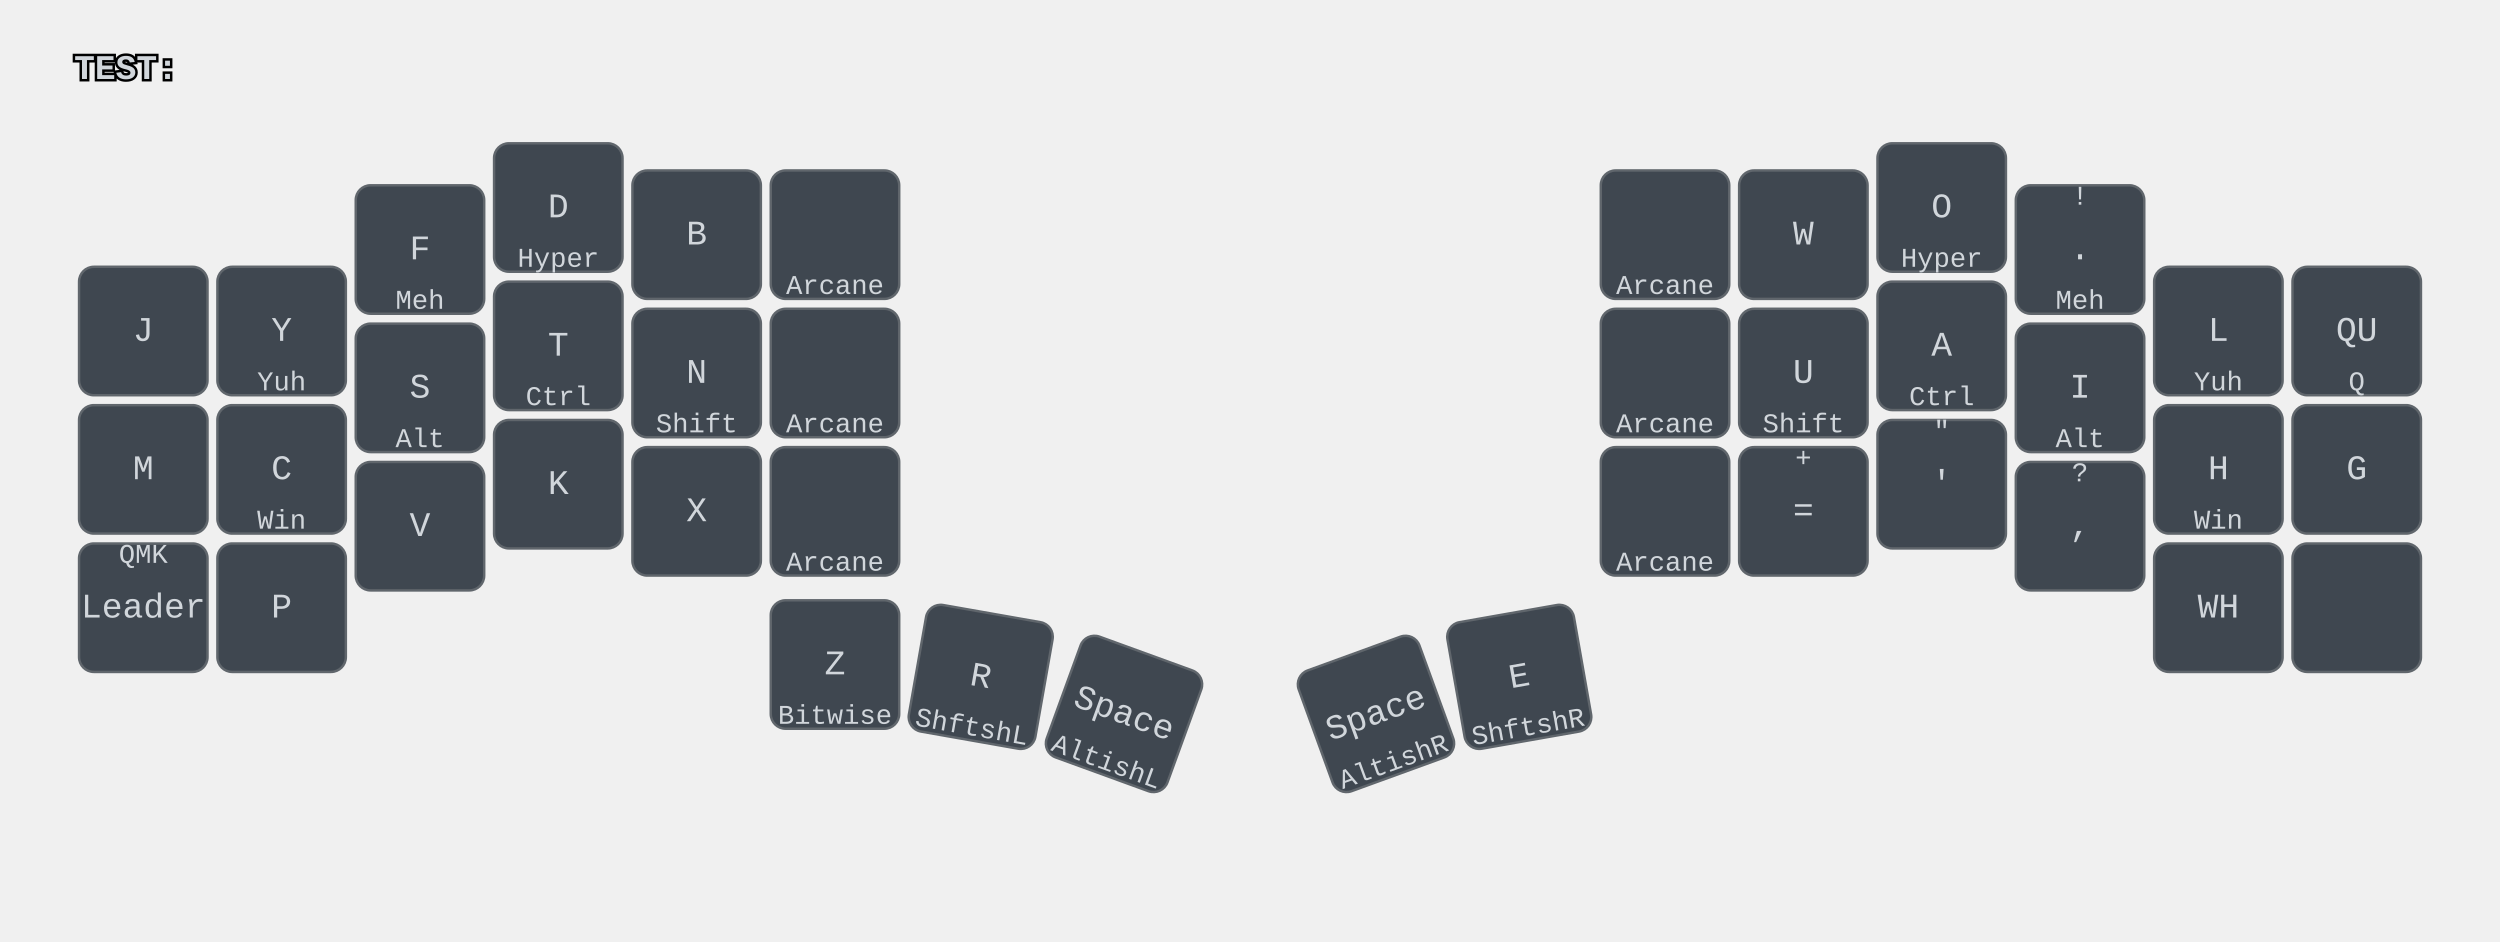
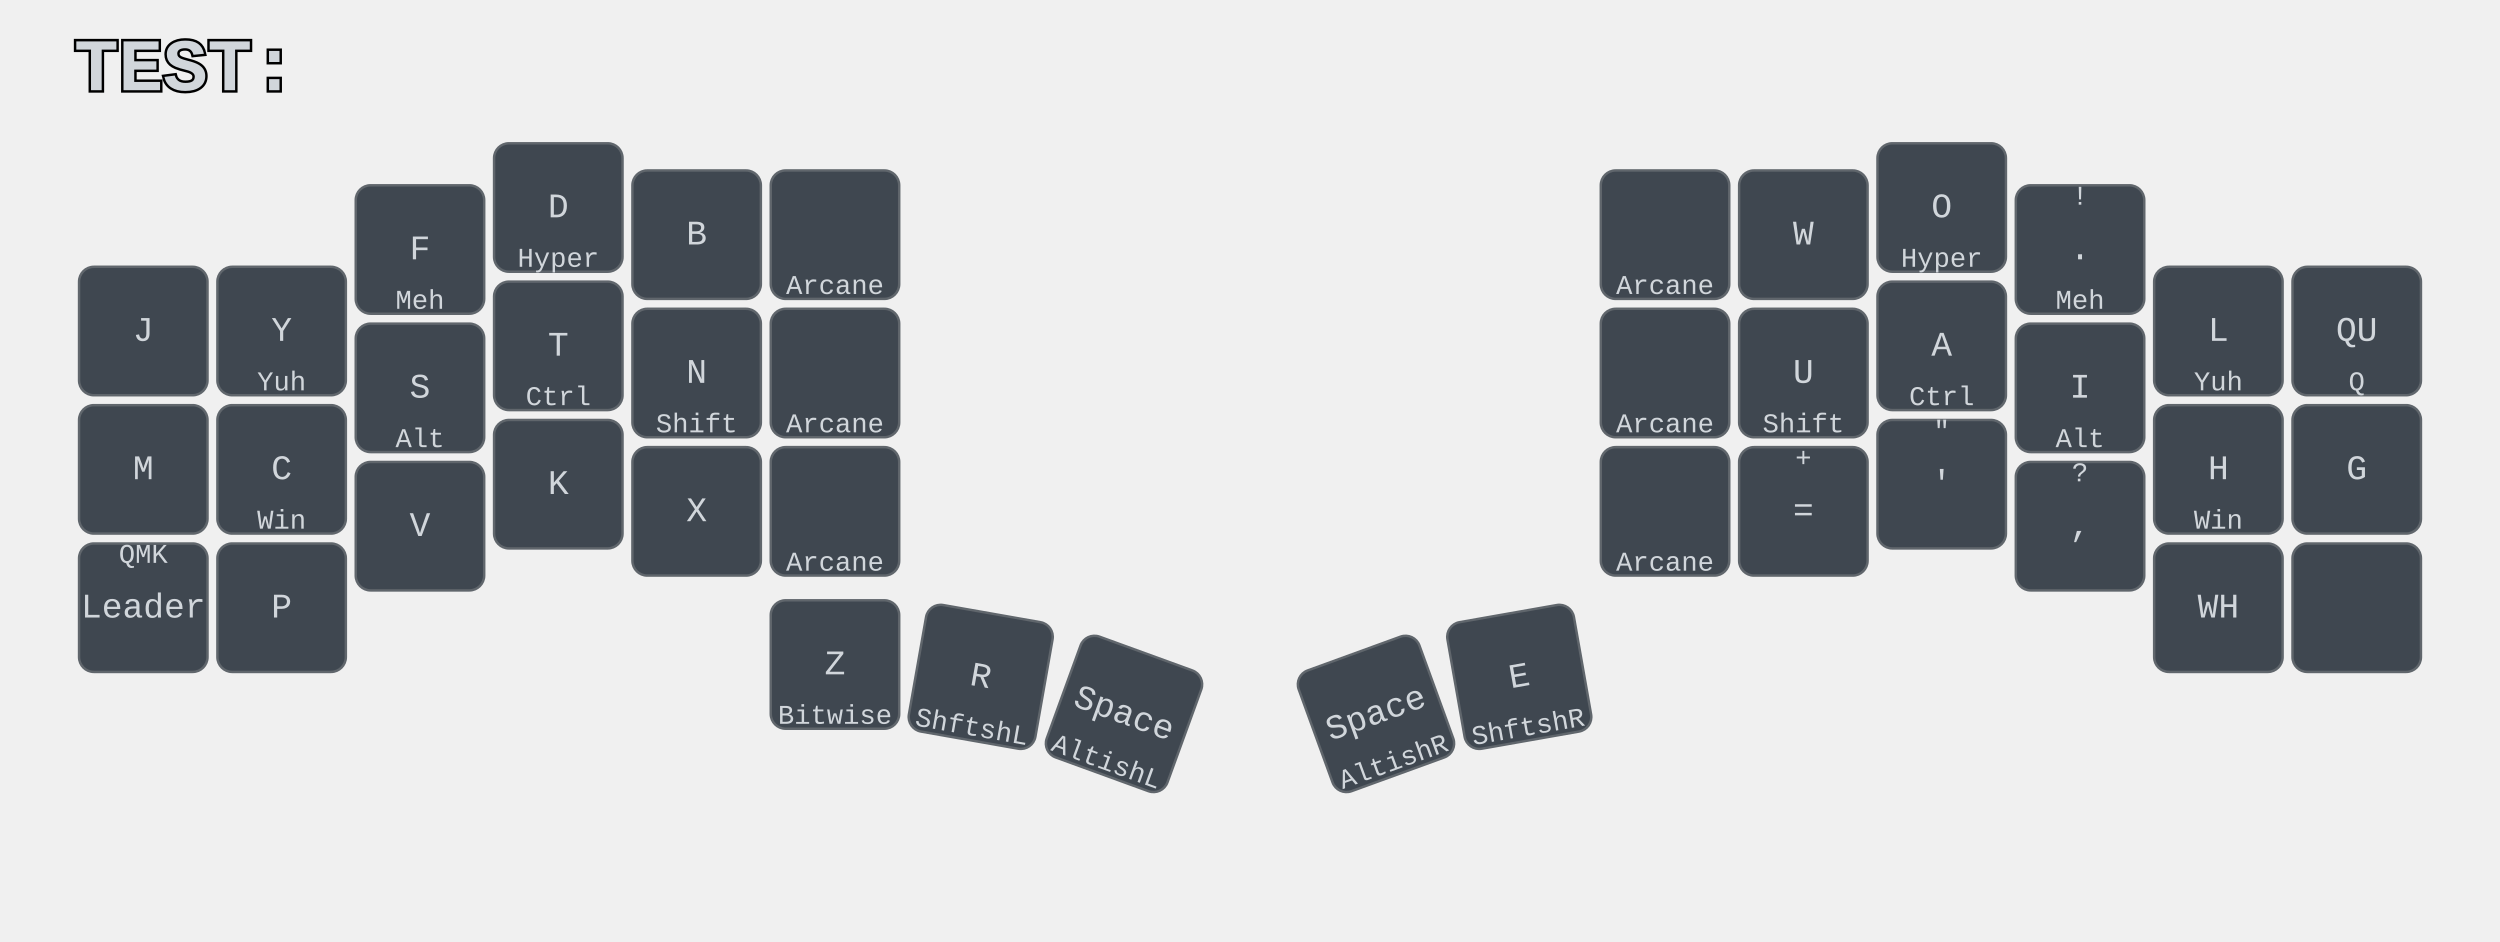
<svg xmlns="http://www.w3.org/2000/svg" xmlns:xlink="http://www.w3.org/1999/xlink" width="1012" height="381" viewBox="0 0 1012 381" class="keymap">
  <defs>/* start glyphs */
<svg id="mdi:arrow-bottom-left">
      <svg id="mdi-arrow-bottom-left" viewBox="0 0 24 24">
        <path d="M19,6.41L17.59,5L7,15.59V9H5V19H15V17H8.41L19,6.41Z" />
      </svg>
    </svg>
    <svg id="mdi:arrow-bottom-right">
      <svg id="mdi-arrow-bottom-right" viewBox="0 0 24 24">
        <path d="M5,6.41L6.41,5L17,15.59V9H19V19H9V17H15.59L5,6.41Z" />
      </svg>
    </svg>
    <svg id="mdi:arrow-left">
      <svg id="mdi-arrow-left" viewBox="0 0 24 24">
        <path d="M20,11V13H8L13.5,18.5L12.08,19.92L4.16,12L12.08,4.08L13.5,5.5L8,11H20Z" />
      </svg>
    </svg>
    <svg id="mdi:arrow-right">
      <svg id="mdi-arrow-right" viewBox="0 0 24 24">
        <path d="M4,11V13H16L10.5,18.5L11.92,19.92L19.84,12L11.92,4.08L10.5,5.5L16,11H4Z" />
      </svg>
    </svg>
    <svg id="mdi:arrow-top-left">
      <svg id="mdi-arrow-top-left" viewBox="0 0 24 24">
        <path d="M19,17.59L17.59,19L7,8.41V15H5V5H15V7H8.41L19,17.59Z" />
      </svg>
    </svg>
    <svg id="mdi:arrow-top-right">
      <svg id="mdi-arrow-top-right" viewBox="0 0 24 24">
        <path d="M5,17.59L15.59,7H9V5H19V15H17V8.41L6.41,19L5,17.59Z" />
      </svg>
    </svg>
  </defs>/* end glyphs */
<style>/* inherit to force styles through use tags */
svg path {
    fill: inherit;
}

/* font and background color specifications */
svg.keymap {
-     font-family: SFMono-Regular,Consolas,Liberation Mono,Menlo,monospace;
+     font-family: Monaspace Krypton,Consolas,Liberation Mono,Menlo,monospace;
    font-size: 14px;
    font-kerning: normal;
    text-rendering: optimizeLegibility;
    fill: #24292e;
}

/* default key styling */
rect.key {
    fill: #f6f8fa;
    stroke: #c9cccf;
    stroke-width: 1;
}

/* default key side styling, only used is draw_key_sides is set */
rect.side {
    filter: brightness(90%);
}

/* color accent for combo boxes */
rect.combo, rect.combo-separate {
    fill: #cdf;
}

/* color accent for held keys */
rect.held, rect.combo.held {
    fill: #fdd;
}

/* color accent for ghost (optional) keys */
rect.ghost, rect.combo.ghost {
    stroke-dasharray: 4, 4;
    stroke-width: 2;
}

text {
    text-anchor: middle;
    dominant-baseline: middle;
}

/* styling for layer labels */
text.label {
+  font-size: 30px;
    font-weight: bold;
    text-anchor: start;
    stroke: white;
    stroke-width: 2;
    paint-order: stroke;
}

/* styling for combo tap, and key hold/shifted label text */
text.combo, text.hold, text.shifted {
    font-size: 11px;
}

text.hold {
    text-anchor: middle;
    dominant-baseline: auto;
}

text.shifted {
    text-anchor: middle;
    dominant-baseline: hanging;
}

/* styling for hold/shifted label text in combo box */
text.combo.hold, text.combo.shifted {
    font-size: 8px;
}

/* lighter symbol for transparent keys */
text.trans {
    fill: #7b7e81;
}

/* styling for combo dendrons */
path.combo {
    stroke-width: 1;
    stroke: gray;
    fill: none;
}

/* Start Tabler Icons Cleanup */
/* cannot use height/width with glyphs */
.icon-tabler &gt; path {
    fill: inherit;
    stroke: inherit;
    stroke-width: 2;
}
/* hide tabler's default box */
.icon-tabler &gt; path[stroke="none"][fill="none"] {
    visibility: hidden;
}
/* End Tabler Icons Cleanup */

svg.keymap { fill: #d1d6db; }
rect.key { fill: #3f4750; }
rect.key, rect.combo { stroke: #60666c; }
rect.combo, rect.combo-separate { fill: #1f3d7a; }
rect.held, rect.combo.held { fill: #854747; }
text.label, text.footer { stroke: black; }
text.trans { fill: #7e8184; }
path.combo { stroke: #7f7f7f; }
</style>
  <g transform="translate(30, 0)" class="layer-TEST">
    <text x="0" y="28" class="label" id="TEST">TEST:</text>
    <g transform="translate(0, 56)">
      <g transform="translate(28, 78)" class="key keypos-0">
        <rect rx="6" ry="6" x="-26" y="-26" width="52" height="52" class="key" />
        <text x="0" y="0" class="key tap">J</text>
      </g>
      <g transform="translate(84, 78)" class="key keypos-1">
        <rect rx="6" ry="6" x="-26" y="-26" width="52" height="52" class="key" />
        <text x="0" y="0" class="key tap">Y</text>
        <text x="0" y="24" class="key hold">Yuh</text>
      </g>
      <g transform="translate(140, 45)" class="key keypos-2">
        <rect rx="6" ry="6" x="-26" y="-26" width="52" height="52" class="key" />
        <text x="0" y="0" class="key tap">F</text>
        <text x="0" y="24" class="key hold">Meh</text>
      </g>
      <g transform="translate(196, 28)" class="key keypos-3">
        <rect rx="6" ry="6" x="-26" y="-26" width="52" height="52" class="key" />
        <text x="0" y="0" class="key tap">D</text>
        <text x="0" y="24" class="key hold">Hyper</text>
      </g>
      <g transform="translate(252, 39)" class="key keypos-4">
        <rect rx="6" ry="6" x="-26" y="-26" width="52" height="52" class="key" />
        <text x="0" y="0" class="key tap">B</text>
      </g>
      <g transform="translate(308, 39)" class="key keypos-5">
        <rect rx="6" ry="6" x="-26" y="-26" width="52" height="52" class="key" />
        <use href="#mdi:arrow-top-left" xlink:href="#mdi:arrow-top-left" x="-7" y="-7" height="14" width="14.0" class="key tap glyph mdi:arrow-top-left" />
        <text x="0" y="24" class="key hold">Arcane</text>
      </g>
      <g transform="translate(644, 39)" class="key keypos-6">
        <rect rx="6" ry="6" x="-26" y="-26" width="52" height="52" class="key" />
        <use href="#mdi:arrow-top-right" xlink:href="#mdi:arrow-top-right" x="-7" y="-7" height="14" width="14.0" class="key tap glyph mdi:arrow-top-right" />
        <text x="0" y="24" class="key hold">Arcane</text>
      </g>
      <g transform="translate(700, 39)" class="key keypos-7">
        <rect rx="6" ry="6" x="-26" y="-26" width="52" height="52" class="key" />
        <text x="0" y="0" class="key tap">W</text>
      </g>
      <g transform="translate(756, 28)" class="key keypos-8">
        <rect rx="6" ry="6" x="-26" y="-26" width="52" height="52" class="key" />
        <text x="0" y="0" class="key tap">O</text>
        <text x="0" y="24" class="key hold">Hyper</text>
      </g>
      <g transform="translate(812, 45)" class="key keypos-9">
        <rect rx="6" ry="6" x="-26" y="-26" width="52" height="52" class="key" />
        <text x="0" y="0" class="key tap">.</text>
        <text x="0" y="24" class="key hold">Meh</text>
        <text x="0" y="-24" class="key shifted">!</text>
      </g>
      <g transform="translate(868, 78)" class="key keypos-10">
        <rect rx="6" ry="6" x="-26" y="-26" width="52" height="52" class="key" />
        <text x="0" y="0" class="key tap">L</text>
        <text x="0" y="24" class="key hold">Yuh</text>
      </g>
      <g transform="translate(924, 78)" class="key keypos-11">
        <rect rx="6" ry="6" x="-26" y="-26" width="52" height="52" class="key" />
        <text x="0" y="0" class="key tap">QU</text>
        <text x="0" y="24" class="key hold">Q</text>
      </g>
      <g transform="translate(28, 134)" class="key keypos-12">
        <rect rx="6" ry="6" x="-26" y="-26" width="52" height="52" class="key" />
        <text x="0" y="0" class="key tap">M</text>
      </g>
      <g transform="translate(84, 134)" class="key keypos-13">
        <rect rx="6" ry="6" x="-26" y="-26" width="52" height="52" class="key" />
        <text x="0" y="0" class="key tap">C</text>
        <text x="0" y="24" class="key hold">Win</text>
      </g>
      <g transform="translate(140, 101)" class="key keypos-14">
        <rect rx="6" ry="6" x="-26" y="-26" width="52" height="52" class="key" />
        <text x="0" y="0" class="key tap">S</text>
        <text x="0" y="24" class="key hold">Alt</text>
      </g>
      <g transform="translate(196, 84)" class="key keypos-15">
        <rect rx="6" ry="6" x="-26" y="-26" width="52" height="52" class="key" />
        <text x="0" y="0" class="key tap">T</text>
        <text x="0" y="24" class="key hold">Ctrl</text>
      </g>
      <g transform="translate(252, 95)" class="key keypos-16">
        <rect rx="6" ry="6" x="-26" y="-26" width="52" height="52" class="key" />
        <text x="0" y="0" class="key tap">N</text>
        <text x="0" y="24" class="key hold">Shift</text>
      </g>
      <g transform="translate(308, 95)" class="key keypos-17">
        <rect rx="6" ry="6" x="-26" y="-26" width="52" height="52" class="key" />
        <use href="#mdi:arrow-left" xlink:href="#mdi:arrow-left" x="-7" y="-7" height="14" width="14.0" class="key tap glyph mdi:arrow-left" />
        <text x="0" y="24" class="key hold">Arcane</text>
      </g>
      <g transform="translate(644, 95)" class="key keypos-18">
        <rect rx="6" ry="6" x="-26" y="-26" width="52" height="52" class="key" />
        <use href="#mdi:arrow-right" xlink:href="#mdi:arrow-right" x="-7" y="-7" height="14" width="14.0" class="key tap glyph mdi:arrow-right" />
        <text x="0" y="24" class="key hold">Arcane</text>
      </g>
      <g transform="translate(700, 95)" class="key keypos-19">
        <rect rx="6" ry="6" x="-26" y="-26" width="52" height="52" class="key" />
        <text x="0" y="0" class="key tap">U</text>
        <text x="0" y="24" class="key hold">Shift</text>
      </g>
      <g transform="translate(756, 84)" class="key keypos-20">
        <rect rx="6" ry="6" x="-26" y="-26" width="52" height="52" class="key" />
        <text x="0" y="0" class="key tap">A</text>
        <text x="0" y="24" class="key hold">Ctrl</text>
      </g>
      <g transform="translate(812, 101)" class="key keypos-21">
        <rect rx="6" ry="6" x="-26" y="-26" width="52" height="52" class="key" />
        <text x="0" y="0" class="key tap">I</text>
        <text x="0" y="24" class="key hold">Alt</text>
      </g>
      <g transform="translate(868, 134)" class="key keypos-22">
        <rect rx="6" ry="6" x="-26" y="-26" width="52" height="52" class="key" />
        <text x="0" y="0" class="key tap">H</text>
        <text x="0" y="24" class="key hold">Win</text>
      </g>
      <g transform="translate(924, 134)" class="key keypos-23">
        <rect rx="6" ry="6" x="-26" y="-26" width="52" height="52" class="key" />
        <text x="0" y="0" class="key tap">G</text>
      </g>
      <g transform="translate(28, 190)" class="key keypos-24">
        <rect rx="6" ry="6" x="-26" y="-26" width="52" height="52" class="key" />
        <text x="0" y="0" class="key tap">Leader</text>
        <text x="0" y="-24" class="key shifted">QMK</text>
      </g>
      <g transform="translate(84, 190)" class="key keypos-25">
        <rect rx="6" ry="6" x="-26" y="-26" width="52" height="52" class="key" />
        <text x="0" y="0" class="key tap">P</text>
      </g>
      <g transform="translate(140, 157)" class="key keypos-26">
        <rect rx="6" ry="6" x="-26" y="-26" width="52" height="52" class="key" />
        <text x="0" y="0" class="key tap">V</text>
      </g>
      <g transform="translate(196, 140)" class="key keypos-27">
        <rect rx="6" ry="6" x="-26" y="-26" width="52" height="52" class="key" />
        <text x="0" y="0" class="key tap">K</text>
      </g>
      <g transform="translate(252, 151)" class="key keypos-28">
        <rect rx="6" ry="6" x="-26" y="-26" width="52" height="52" class="key" />
        <text x="0" y="0" class="key tap">X</text>
      </g>
      <g transform="translate(308, 151)" class="key keypos-29">
        <rect rx="6" ry="6" x="-26" y="-26" width="52" height="52" class="key" />
        <use href="#mdi:arrow-bottom-left" xlink:href="#mdi:arrow-bottom-left" x="-7" y="-7" height="14" width="14.0" class="key tap glyph mdi:arrow-bottom-left" />
        <text x="0" y="24" class="key hold">Arcane</text>
      </g>
      <g transform="translate(644, 151)" class="key keypos-30">
        <rect rx="6" ry="6" x="-26" y="-26" width="52" height="52" class="key" />
        <use href="#mdi:arrow-bottom-right" xlink:href="#mdi:arrow-bottom-right" x="-7" y="-7" height="14" width="14.0" class="key tap glyph mdi:arrow-bottom-right" />
        <text x="0" y="24" class="key hold">Arcane</text>
      </g>
      <g transform="translate(700, 151)" class="key keypos-31">
        <rect rx="6" ry="6" x="-26" y="-26" width="52" height="52" class="key" />
        <text x="0" y="0" class="key tap">=</text>
        <text x="0" y="-24" class="key shifted">+</text>
      </g>
      <g transform="translate(756, 140)" class="key keypos-32">
        <rect rx="6" ry="6" x="-26" y="-26" width="52" height="52" class="key" />
        <text x="0" y="0" class="key tap">'</text>
        <text x="0" y="-24" class="key shifted">"</text>
      </g>
      <g transform="translate(812, 157)" class="key keypos-33">
        <rect rx="6" ry="6" x="-26" y="-26" width="52" height="52" class="key" />
        <text x="0" y="0" class="key tap">,</text>
        <text x="0" y="-24" class="key shifted">?</text>
      </g>
      <g transform="translate(868, 190)" class="key keypos-34">
        <rect rx="6" ry="6" x="-26" y="-26" width="52" height="52" class="key" />
        <text x="0" y="0" class="key tap"> WH</text>
      </g>
      <g transform="translate(924, 190)" class="key keypos-35">
        <rect rx="6" ry="6" x="-26" y="-26" width="52" height="52" class="key" />
      </g>
      <g transform="translate(308, 213)" class="key keypos-36">
        <rect rx="6" ry="6" x="-26" y="-26" width="52" height="52" class="key" />
        <text x="0" y="0" class="key tap">Z</text>
        <text x="0" y="24" class="key hold">Bitwise</text>
      </g>
      <g transform="translate(367, 218) rotate(10.0)" class="key keypos-37">
        <rect rx="6" ry="6" x="-26" y="-26" width="52" height="52" class="key" />
        <text x="0" y="0" class="key tap">R</text>
        <text x="0" y="24" class="key hold">ShftshL</text>
      </g>
      <g transform="translate(425, 233) rotate(20.0)" class="key keypos-38">
        <rect rx="6" ry="6" x="-26" y="-26" width="52" height="52" class="key" />
        <text x="0" y="0" class="key tap">Space</text>
        <text x="0" y="24" class="key hold">AltishL</text>
      </g>
      <g transform="translate(527, 233) rotate(-20.0)" class="key keypos-39">
        <rect rx="6" ry="6" x="-26" y="-26" width="52" height="52" class="key" />
        <text x="0" y="0" class="key tap">Space</text>
        <text x="0" y="24" class="key hold">AltishR</text>
      </g>
      <g transform="translate(585, 218) rotate(-10.0)" class="key keypos-40">
        <rect rx="6" ry="6" x="-26" y="-26" width="52" height="52" class="key" />
        <text x="0" y="0" class="key tap">E</text>
        <text x="0" y="24" class="key hold">ShftshR</text>
      </g>
    </g>
  </g>
</svg>
